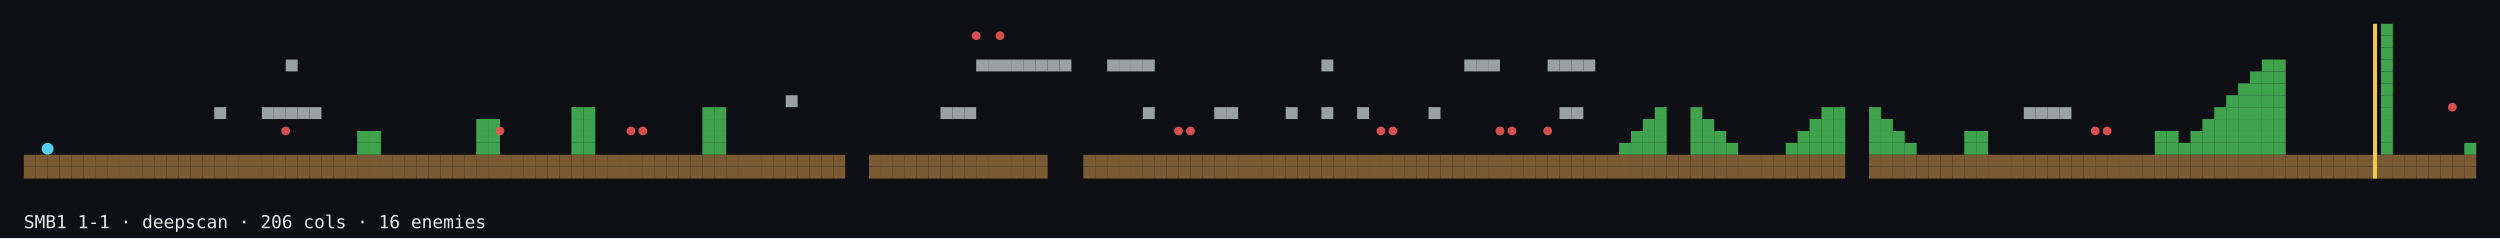
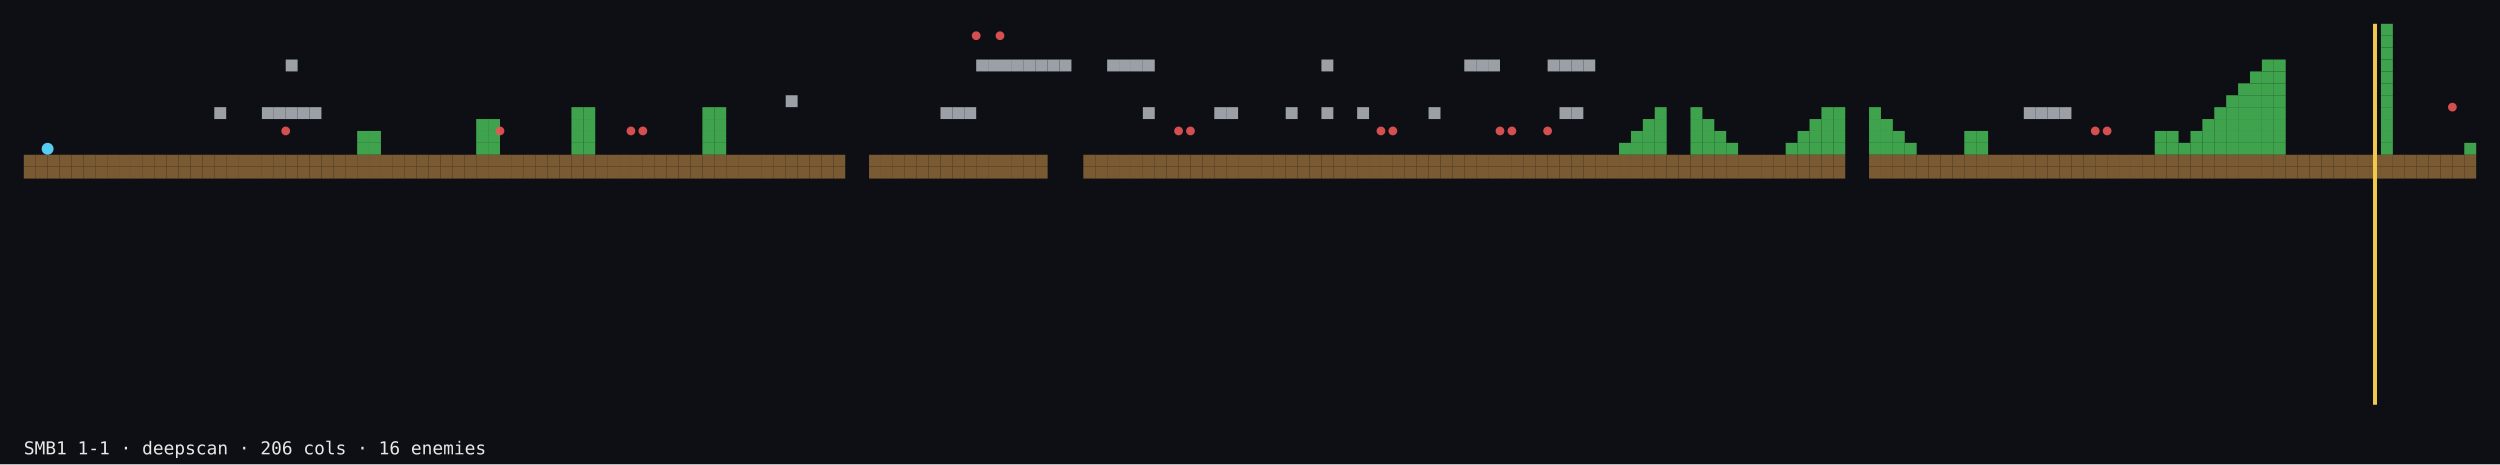
- <svg xmlns="http://www.w3.org/2000/svg" width="1260" height="120" viewBox="0 0 1260 120">
+ <svg xmlns="http://www.w3.org/2000/svg" width="1260" height="234" viewBox="0 0 1260 234">
  <rect width="100%" height="100%" fill="#0e0f14" />
  <rect x="12" y="78" width="6" height="6" fill="#7a5a32" />
  <rect x="12" y="84" width="6" height="6" fill="#7a5a32" />
  <rect x="18" y="78" width="6" height="6" fill="#7a5a32" />
  <rect x="18" y="84" width="6" height="6" fill="#7a5a32" />
  <rect x="24" y="78" width="6" height="6" fill="#7a5a32" />
  <rect x="24" y="84" width="6" height="6" fill="#7a5a32" />
  <rect x="30" y="78" width="6" height="6" fill="#7a5a32" />
  <rect x="30" y="84" width="6" height="6" fill="#7a5a32" />
  <rect x="36" y="78" width="6" height="6" fill="#7a5a32" />
  <rect x="36" y="84" width="6" height="6" fill="#7a5a32" />
  <rect x="42" y="78" width="6" height="6" fill="#7a5a32" />
  <rect x="42" y="84" width="6" height="6" fill="#7a5a32" />
  <rect x="48" y="78" width="6" height="6" fill="#7a5a32" />
  <rect x="48" y="84" width="6" height="6" fill="#7a5a32" />
  <rect x="54" y="78" width="6" height="6" fill="#7a5a32" />
  <rect x="54" y="84" width="6" height="6" fill="#7a5a32" />
  <rect x="60" y="78" width="6" height="6" fill="#7a5a32" />
  <rect x="60" y="84" width="6" height="6" fill="#7a5a32" />
  <rect x="66" y="78" width="6" height="6" fill="#7a5a32" />
  <rect x="66" y="84" width="6" height="6" fill="#7a5a32" />
  <rect x="72" y="78" width="6" height="6" fill="#7a5a32" />
  <rect x="72" y="84" width="6" height="6" fill="#7a5a32" />
  <rect x="78" y="78" width="6" height="6" fill="#7a5a32" />
  <rect x="78" y="84" width="6" height="6" fill="#7a5a32" />
  <rect x="84" y="78" width="6" height="6" fill="#7a5a32" />
  <rect x="84" y="84" width="6" height="6" fill="#7a5a32" />
  <rect x="90" y="78" width="6" height="6" fill="#7a5a32" />
  <rect x="90" y="84" width="6" height="6" fill="#7a5a32" />
  <rect x="96" y="78" width="6" height="6" fill="#7a5a32" />
  <rect x="96" y="84" width="6" height="6" fill="#7a5a32" />
  <rect x="102" y="78" width="6" height="6" fill="#7a5a32" />
  <rect x="102" y="84" width="6" height="6" fill="#7a5a32" />
  <rect x="108" y="54" width="6" height="6" fill="#9aa0a6" />
  <rect x="108" y="78" width="6" height="6" fill="#7a5a32" />
  <rect x="108" y="84" width="6" height="6" fill="#7a5a32" />
  <rect x="114" y="78" width="6" height="6" fill="#7a5a32" />
  <rect x="114" y="84" width="6" height="6" fill="#7a5a32" />
  <rect x="120" y="78" width="6" height="6" fill="#7a5a32" />
  <rect x="120" y="84" width="6" height="6" fill="#7a5a32" />
  <rect x="126" y="78" width="6" height="6" fill="#7a5a32" />
  <rect x="126" y="84" width="6" height="6" fill="#7a5a32" />
  <rect x="132" y="54" width="6" height="6" fill="#9aa0a6" />
  <rect x="132" y="78" width="6" height="6" fill="#7a5a32" />
  <rect x="132" y="84" width="6" height="6" fill="#7a5a32" />
  <rect x="138" y="54" width="6" height="6" fill="#9aa0a6" />
  <rect x="138" y="78" width="6" height="6" fill="#7a5a32" />
  <rect x="138" y="84" width="6" height="6" fill="#7a5a32" />
  <rect x="144" y="30" width="6" height="6" fill="#9aa0a6" />
  <rect x="144" y="54" width="6" height="6" fill="#9aa0a6" />
  <rect x="144" y="78" width="6" height="6" fill="#7a5a32" />
  <rect x="144" y="84" width="6" height="6" fill="#7a5a32" />
  <rect x="150" y="54" width="6" height="6" fill="#9aa0a6" />
  <rect x="150" y="78" width="6" height="6" fill="#7a5a32" />
  <rect x="150" y="84" width="6" height="6" fill="#7a5a32" />
  <rect x="156" y="54" width="6" height="6" fill="#9aa0a6" />
  <rect x="156" y="78" width="6" height="6" fill="#7a5a32" />
  <rect x="156" y="84" width="6" height="6" fill="#7a5a32" />
  <rect x="162" y="78" width="6" height="6" fill="#7a5a32" />
  <rect x="162" y="84" width="6" height="6" fill="#7a5a32" />
  <rect x="168" y="78" width="6" height="6" fill="#7a5a32" />
  <rect x="168" y="84" width="6" height="6" fill="#7a5a32" />
  <rect x="174" y="78" width="6" height="6" fill="#7a5a32" />
  <rect x="174" y="84" width="6" height="6" fill="#7a5a32" />
  <rect x="180" y="66" width="6" height="6" fill="#3fa34d" />
  <rect x="180" y="72" width="6" height="6" fill="#3fa34d" />
  <rect x="180" y="78" width="6" height="6" fill="#7a5a32" />
  <rect x="180" y="84" width="6" height="6" fill="#7a5a32" />
  <rect x="186" y="66" width="6" height="6" fill="#3fa34d" />
  <rect x="186" y="72" width="6" height="6" fill="#3fa34d" />
  <rect x="186" y="78" width="6" height="6" fill="#7a5a32" />
  <rect x="186" y="84" width="6" height="6" fill="#7a5a32" />
  <rect x="192" y="78" width="6" height="6" fill="#7a5a32" />
  <rect x="192" y="84" width="6" height="6" fill="#7a5a32" />
  <rect x="198" y="78" width="6" height="6" fill="#7a5a32" />
  <rect x="198" y="84" width="6" height="6" fill="#7a5a32" />
  <rect x="204" y="78" width="6" height="6" fill="#7a5a32" />
  <rect x="204" y="84" width="6" height="6" fill="#7a5a32" />
  <rect x="210" y="78" width="6" height="6" fill="#7a5a32" />
  <rect x="210" y="84" width="6" height="6" fill="#7a5a32" />
  <rect x="216" y="78" width="6" height="6" fill="#7a5a32" />
  <rect x="216" y="84" width="6" height="6" fill="#7a5a32" />
  <rect x="222" y="78" width="6" height="6" fill="#7a5a32" />
  <rect x="222" y="84" width="6" height="6" fill="#7a5a32" />
  <rect x="228" y="78" width="6" height="6" fill="#7a5a32" />
  <rect x="228" y="84" width="6" height="6" fill="#7a5a32" />
  <rect x="234" y="78" width="6" height="6" fill="#7a5a32" />
  <rect x="234" y="84" width="6" height="6" fill="#7a5a32" />
  <rect x="240" y="60" width="6" height="6" fill="#3fa34d" />
  <rect x="240" y="66" width="6" height="6" fill="#3fa34d" />
  <rect x="240" y="72" width="6" height="6" fill="#3fa34d" />
  <rect x="240" y="78" width="6" height="6" fill="#7a5a32" />
  <rect x="240" y="84" width="6" height="6" fill="#7a5a32" />
  <rect x="246" y="60" width="6" height="6" fill="#3fa34d" />
  <rect x="246" y="66" width="6" height="6" fill="#3fa34d" />
  <rect x="246" y="72" width="6" height="6" fill="#3fa34d" />
  <rect x="246" y="78" width="6" height="6" fill="#7a5a32" />
  <rect x="246" y="84" width="6" height="6" fill="#7a5a32" />
  <rect x="252" y="78" width="6" height="6" fill="#7a5a32" />
  <rect x="252" y="84" width="6" height="6" fill="#7a5a32" />
  <rect x="258" y="78" width="6" height="6" fill="#7a5a32" />
  <rect x="258" y="84" width="6" height="6" fill="#7a5a32" />
  <rect x="264" y="78" width="6" height="6" fill="#7a5a32" />
  <rect x="264" y="84" width="6" height="6" fill="#7a5a32" />
  <rect x="270" y="78" width="6" height="6" fill="#7a5a32" />
  <rect x="270" y="84" width="6" height="6" fill="#7a5a32" />
  <rect x="276" y="78" width="6" height="6" fill="#7a5a32" />
  <rect x="276" y="84" width="6" height="6" fill="#7a5a32" />
  <rect x="282" y="78" width="6" height="6" fill="#7a5a32" />
  <rect x="282" y="84" width="6" height="6" fill="#7a5a32" />
  <rect x="288" y="54" width="6" height="6" fill="#3fa34d" />
  <rect x="288" y="60" width="6" height="6" fill="#3fa34d" />
  <rect x="288" y="66" width="6" height="6" fill="#3fa34d" />
  <rect x="288" y="72" width="6" height="6" fill="#3fa34d" />
  <rect x="288" y="78" width="6" height="6" fill="#7a5a32" />
  <rect x="288" y="84" width="6" height="6" fill="#7a5a32" />
  <rect x="294" y="54" width="6" height="6" fill="#3fa34d" />
  <rect x="294" y="60" width="6" height="6" fill="#3fa34d" />
  <rect x="294" y="66" width="6" height="6" fill="#3fa34d" />
  <rect x="294" y="72" width="6" height="6" fill="#3fa34d" />
  <rect x="294" y="78" width="6" height="6" fill="#7a5a32" />
  <rect x="294" y="84" width="6" height="6" fill="#7a5a32" />
  <rect x="300" y="78" width="6" height="6" fill="#7a5a32" />
  <rect x="300" y="84" width="6" height="6" fill="#7a5a32" />
  <rect x="306" y="78" width="6" height="6" fill="#7a5a32" />
  <rect x="306" y="84" width="6" height="6" fill="#7a5a32" />
  <rect x="312" y="78" width="6" height="6" fill="#7a5a32" />
  <rect x="312" y="84" width="6" height="6" fill="#7a5a32" />
  <rect x="318" y="78" width="6" height="6" fill="#7a5a32" />
  <rect x="318" y="84" width="6" height="6" fill="#7a5a32" />
  <rect x="324" y="78" width="6" height="6" fill="#7a5a32" />
  <rect x="324" y="84" width="6" height="6" fill="#7a5a32" />
  <rect x="330" y="78" width="6" height="6" fill="#7a5a32" />
  <rect x="330" y="84" width="6" height="6" fill="#7a5a32" />
  <rect x="336" y="78" width="6" height="6" fill="#7a5a32" />
  <rect x="336" y="84" width="6" height="6" fill="#7a5a32" />
  <rect x="342" y="78" width="6" height="6" fill="#7a5a32" />
  <rect x="342" y="84" width="6" height="6" fill="#7a5a32" />
  <rect x="348" y="78" width="6" height="6" fill="#7a5a32" />
  <rect x="348" y="84" width="6" height="6" fill="#7a5a32" />
  <rect x="354" y="54" width="6" height="6" fill="#3fa34d" />
  <rect x="354" y="60" width="6" height="6" fill="#3fa34d" />
  <rect x="354" y="66" width="6" height="6" fill="#3fa34d" />
  <rect x="354" y="72" width="6" height="6" fill="#3fa34d" />
  <rect x="354" y="78" width="6" height="6" fill="#7a5a32" />
  <rect x="354" y="84" width="6" height="6" fill="#7a5a32" />
  <rect x="360" y="54" width="6" height="6" fill="#3fa34d" />
  <rect x="360" y="60" width="6" height="6" fill="#3fa34d" />
  <rect x="360" y="66" width="6" height="6" fill="#3fa34d" />
  <rect x="360" y="72" width="6" height="6" fill="#3fa34d" />
  <rect x="360" y="78" width="6" height="6" fill="#7a5a32" />
  <rect x="360" y="84" width="6" height="6" fill="#7a5a32" />
  <rect x="366" y="78" width="6" height="6" fill="#7a5a32" />
  <rect x="366" y="84" width="6" height="6" fill="#7a5a32" />
  <rect x="372" y="78" width="6" height="6" fill="#7a5a32" />
  <rect x="372" y="84" width="6" height="6" fill="#7a5a32" />
  <rect x="378" y="78" width="6" height="6" fill="#7a5a32" />
  <rect x="378" y="84" width="6" height="6" fill="#7a5a32" />
  <rect x="384" y="78" width="6" height="6" fill="#7a5a32" />
  <rect x="384" y="84" width="6" height="6" fill="#7a5a32" />
  <rect x="390" y="78" width="6" height="6" fill="#7a5a32" />
  <rect x="390" y="84" width="6" height="6" fill="#7a5a32" />
  <rect x="396" y="48" width="6" height="6" fill="#9aa0a6" />
  <rect x="396" y="78" width="6" height="6" fill="#7a5a32" />
  <rect x="396" y="84" width="6" height="6" fill="#7a5a32" />
  <rect x="402" y="78" width="6" height="6" fill="#7a5a32" />
  <rect x="402" y="84" width="6" height="6" fill="#7a5a32" />
  <rect x="408" y="78" width="6" height="6" fill="#7a5a32" />
  <rect x="408" y="84" width="6" height="6" fill="#7a5a32" />
  <rect x="414" y="78" width="6" height="6" fill="#7a5a32" />
  <rect x="414" y="84" width="6" height="6" fill="#7a5a32" />
  <rect x="420" y="78" width="6" height="6" fill="#7a5a32" />
  <rect x="420" y="84" width="6" height="6" fill="#7a5a32" />
  <rect x="438" y="78" width="6" height="6" fill="#7a5a32" />
  <rect x="438" y="84" width="6" height="6" fill="#7a5a32" />
  <rect x="444" y="78" width="6" height="6" fill="#7a5a32" />
  <rect x="444" y="84" width="6" height="6" fill="#7a5a32" />
  <rect x="450" y="78" width="6" height="6" fill="#7a5a32" />
  <rect x="450" y="84" width="6" height="6" fill="#7a5a32" />
  <rect x="456" y="78" width="6" height="6" fill="#7a5a32" />
  <rect x="456" y="84" width="6" height="6" fill="#7a5a32" />
  <rect x="462" y="78" width="6" height="6" fill="#7a5a32" />
  <rect x="462" y="84" width="6" height="6" fill="#7a5a32" />
  <rect x="468" y="78" width="6" height="6" fill="#7a5a32" />
  <rect x="468" y="84" width="6" height="6" fill="#7a5a32" />
  <rect x="474" y="54" width="6" height="6" fill="#9aa0a6" />
  <rect x="474" y="78" width="6" height="6" fill="#7a5a32" />
  <rect x="474" y="84" width="6" height="6" fill="#7a5a32" />
  <rect x="480" y="54" width="6" height="6" fill="#9aa0a6" />
  <rect x="480" y="78" width="6" height="6" fill="#7a5a32" />
  <rect x="480" y="84" width="6" height="6" fill="#7a5a32" />
  <rect x="486" y="54" width="6" height="6" fill="#9aa0a6" />
  <rect x="486" y="78" width="6" height="6" fill="#7a5a32" />
  <rect x="486" y="84" width="6" height="6" fill="#7a5a32" />
  <rect x="492" y="30" width="6" height="6" fill="#9aa0a6" />
  <rect x="492" y="78" width="6" height="6" fill="#7a5a32" />
  <rect x="492" y="84" width="6" height="6" fill="#7a5a32" />
  <rect x="498" y="30" width="6" height="6" fill="#9aa0a6" />
  <rect x="498" y="78" width="6" height="6" fill="#7a5a32" />
  <rect x="498" y="84" width="6" height="6" fill="#7a5a32" />
  <rect x="504" y="30" width="6" height="6" fill="#9aa0a6" />
  <rect x="504" y="78" width="6" height="6" fill="#7a5a32" />
  <rect x="504" y="84" width="6" height="6" fill="#7a5a32" />
  <rect x="510" y="30" width="6" height="6" fill="#9aa0a6" />
  <rect x="510" y="78" width="6" height="6" fill="#7a5a32" />
  <rect x="510" y="84" width="6" height="6" fill="#7a5a32" />
  <rect x="516" y="30" width="6" height="6" fill="#9aa0a6" />
  <rect x="516" y="78" width="6" height="6" fill="#7a5a32" />
  <rect x="516" y="84" width="6" height="6" fill="#7a5a32" />
  <rect x="522" y="30" width="6" height="6" fill="#9aa0a6" />
  <rect x="522" y="78" width="6" height="6" fill="#7a5a32" />
  <rect x="522" y="84" width="6" height="6" fill="#7a5a32" />
  <rect x="528" y="30" width="6" height="6" fill="#9aa0a6" />
  <rect x="534" y="30" width="6" height="6" fill="#9aa0a6" />
  <rect x="546" y="78" width="6" height="6" fill="#7a5a32" />
  <rect x="546" y="84" width="6" height="6" fill="#7a5a32" />
  <rect x="552" y="78" width="6" height="6" fill="#7a5a32" />
  <rect x="552" y="84" width="6" height="6" fill="#7a5a32" />
  <rect x="558" y="30" width="6" height="6" fill="#9aa0a6" />
  <rect x="558" y="78" width="6" height="6" fill="#7a5a32" />
  <rect x="558" y="84" width="6" height="6" fill="#7a5a32" />
  <rect x="564" y="30" width="6" height="6" fill="#9aa0a6" />
  <rect x="564" y="78" width="6" height="6" fill="#7a5a32" />
  <rect x="564" y="84" width="6" height="6" fill="#7a5a32" />
  <rect x="570" y="30" width="6" height="6" fill="#9aa0a6" />
  <rect x="570" y="78" width="6" height="6" fill="#7a5a32" />
  <rect x="570" y="84" width="6" height="6" fill="#7a5a32" />
  <rect x="576" y="30" width="6" height="6" fill="#9aa0a6" />
  <rect x="576" y="54" width="6" height="6" fill="#9aa0a6" />
  <rect x="576" y="78" width="6" height="6" fill="#7a5a32" />
  <rect x="576" y="84" width="6" height="6" fill="#7a5a32" />
  <rect x="582" y="78" width="6" height="6" fill="#7a5a32" />
  <rect x="582" y="84" width="6" height="6" fill="#7a5a32" />
  <rect x="588" y="78" width="6" height="6" fill="#7a5a32" />
  <rect x="588" y="84" width="6" height="6" fill="#7a5a32" />
  <rect x="594" y="78" width="6" height="6" fill="#7a5a32" />
  <rect x="594" y="84" width="6" height="6" fill="#7a5a32" />
  <rect x="600" y="78" width="6" height="6" fill="#7a5a32" />
  <rect x="600" y="84" width="6" height="6" fill="#7a5a32" />
  <rect x="606" y="78" width="6" height="6" fill="#7a5a32" />
  <rect x="606" y="84" width="6" height="6" fill="#7a5a32" />
  <rect x="612" y="54" width="6" height="6" fill="#9aa0a6" />
  <rect x="612" y="78" width="6" height="6" fill="#7a5a32" />
  <rect x="612" y="84" width="6" height="6" fill="#7a5a32" />
  <rect x="618" y="54" width="6" height="6" fill="#9aa0a6" />
  <rect x="618" y="78" width="6" height="6" fill="#7a5a32" />
  <rect x="618" y="84" width="6" height="6" fill="#7a5a32" />
  <rect x="624" y="78" width="6" height="6" fill="#7a5a32" />
  <rect x="624" y="84" width="6" height="6" fill="#7a5a32" />
  <rect x="630" y="78" width="6" height="6" fill="#7a5a32" />
  <rect x="630" y="84" width="6" height="6" fill="#7a5a32" />
  <rect x="636" y="78" width="6" height="6" fill="#7a5a32" />
  <rect x="636" y="84" width="6" height="6" fill="#7a5a32" />
  <rect x="642" y="78" width="6" height="6" fill="#7a5a32" />
  <rect x="642" y="84" width="6" height="6" fill="#7a5a32" />
  <rect x="648" y="54" width="6" height="6" fill="#9aa0a6" />
  <rect x="648" y="78" width="6" height="6" fill="#7a5a32" />
  <rect x="648" y="84" width="6" height="6" fill="#7a5a32" />
  <rect x="654" y="78" width="6" height="6" fill="#7a5a32" />
  <rect x="654" y="84" width="6" height="6" fill="#7a5a32" />
  <rect x="660" y="78" width="6" height="6" fill="#7a5a32" />
  <rect x="660" y="84" width="6" height="6" fill="#7a5a32" />
  <rect x="666" y="30" width="6" height="6" fill="#9aa0a6" />
  <rect x="666" y="54" width="6" height="6" fill="#9aa0a6" />
  <rect x="666" y="78" width="6" height="6" fill="#7a5a32" />
  <rect x="666" y="84" width="6" height="6" fill="#7a5a32" />
  <rect x="672" y="78" width="6" height="6" fill="#7a5a32" />
  <rect x="672" y="84" width="6" height="6" fill="#7a5a32" />
  <rect x="678" y="78" width="6" height="6" fill="#7a5a32" />
  <rect x="678" y="84" width="6" height="6" fill="#7a5a32" />
  <rect x="684" y="54" width="6" height="6" fill="#9aa0a6" />
  <rect x="684" y="78" width="6" height="6" fill="#7a5a32" />
  <rect x="684" y="84" width="6" height="6" fill="#7a5a32" />
  <rect x="690" y="78" width="6" height="6" fill="#7a5a32" />
  <rect x="690" y="84" width="6" height="6" fill="#7a5a32" />
  <rect x="696" y="78" width="6" height="6" fill="#7a5a32" />
  <rect x="696" y="84" width="6" height="6" fill="#7a5a32" />
  <rect x="702" y="78" width="6" height="6" fill="#7a5a32" />
  <rect x="702" y="84" width="6" height="6" fill="#7a5a32" />
  <rect x="708" y="78" width="6" height="6" fill="#7a5a32" />
  <rect x="708" y="84" width="6" height="6" fill="#7a5a32" />
  <rect x="714" y="78" width="6" height="6" fill="#7a5a32" />
  <rect x="714" y="84" width="6" height="6" fill="#7a5a32" />
  <rect x="720" y="54" width="6" height="6" fill="#9aa0a6" />
  <rect x="720" y="78" width="6" height="6" fill="#7a5a32" />
  <rect x="720" y="84" width="6" height="6" fill="#7a5a32" />
  <rect x="726" y="78" width="6" height="6" fill="#7a5a32" />
  <rect x="726" y="84" width="6" height="6" fill="#7a5a32" />
  <rect x="732" y="78" width="6" height="6" fill="#7a5a32" />
  <rect x="732" y="84" width="6" height="6" fill="#7a5a32" />
  <rect x="738" y="30" width="6" height="6" fill="#9aa0a6" />
  <rect x="738" y="78" width="6" height="6" fill="#7a5a32" />
  <rect x="738" y="84" width="6" height="6" fill="#7a5a32" />
  <rect x="744" y="30" width="6" height="6" fill="#9aa0a6" />
  <rect x="744" y="78" width="6" height="6" fill="#7a5a32" />
  <rect x="744" y="84" width="6" height="6" fill="#7a5a32" />
  <rect x="750" y="30" width="6" height="6" fill="#9aa0a6" />
  <rect x="750" y="78" width="6" height="6" fill="#7a5a32" />
  <rect x="750" y="84" width="6" height="6" fill="#7a5a32" />
  <rect x="756" y="78" width="6" height="6" fill="#7a5a32" />
  <rect x="756" y="84" width="6" height="6" fill="#7a5a32" />
  <rect x="762" y="78" width="6" height="6" fill="#7a5a32" />
  <rect x="762" y="84" width="6" height="6" fill="#7a5a32" />
  <rect x="768" y="78" width="6" height="6" fill="#7a5a32" />
  <rect x="768" y="84" width="6" height="6" fill="#7a5a32" />
  <rect x="774" y="78" width="6" height="6" fill="#7a5a32" />
  <rect x="774" y="84" width="6" height="6" fill="#7a5a32" />
  <rect x="780" y="30" width="6" height="6" fill="#9aa0a6" />
  <rect x="780" y="78" width="6" height="6" fill="#7a5a32" />
  <rect x="780" y="84" width="6" height="6" fill="#7a5a32" />
  <rect x="786" y="30" width="6" height="6" fill="#9aa0a6" />
  <rect x="786" y="54" width="6" height="6" fill="#9aa0a6" />
  <rect x="786" y="78" width="6" height="6" fill="#7a5a32" />
  <rect x="786" y="84" width="6" height="6" fill="#7a5a32" />
  <rect x="792" y="30" width="6" height="6" fill="#9aa0a6" />
  <rect x="792" y="54" width="6" height="6" fill="#9aa0a6" />
  <rect x="792" y="78" width="6" height="6" fill="#7a5a32" />
  <rect x="792" y="84" width="6" height="6" fill="#7a5a32" />
  <rect x="798" y="30" width="6" height="6" fill="#9aa0a6" />
  <rect x="798" y="78" width="6" height="6" fill="#7a5a32" />
  <rect x="798" y="84" width="6" height="6" fill="#7a5a32" />
  <rect x="804" y="78" width="6" height="6" fill="#7a5a32" />
  <rect x="804" y="84" width="6" height="6" fill="#7a5a32" />
  <rect x="810" y="78" width="6" height="6" fill="#7a5a32" />
  <rect x="810" y="84" width="6" height="6" fill="#7a5a32" />
  <rect x="816" y="72" width="6" height="6" fill="#3fa34d" />
  <rect x="816" y="78" width="6" height="6" fill="#7a5a32" />
  <rect x="816" y="84" width="6" height="6" fill="#7a5a32" />
  <rect x="822" y="66" width="6" height="6" fill="#3fa34d" />
  <rect x="822" y="72" width="6" height="6" fill="#3fa34d" />
  <rect x="822" y="78" width="6" height="6" fill="#7a5a32" />
  <rect x="822" y="84" width="6" height="6" fill="#7a5a32" />
  <rect x="828" y="60" width="6" height="6" fill="#3fa34d" />
  <rect x="828" y="66" width="6" height="6" fill="#3fa34d" />
  <rect x="828" y="72" width="6" height="6" fill="#3fa34d" />
  <rect x="828" y="78" width="6" height="6" fill="#7a5a32" />
  <rect x="828" y="84" width="6" height="6" fill="#7a5a32" />
  <rect x="834" y="54" width="6" height="6" fill="#3fa34d" />
  <rect x="834" y="60" width="6" height="6" fill="#3fa34d" />
  <rect x="834" y="66" width="6" height="6" fill="#3fa34d" />
  <rect x="834" y="72" width="6" height="6" fill="#3fa34d" />
  <rect x="834" y="78" width="6" height="6" fill="#7a5a32" />
  <rect x="834" y="84" width="6" height="6" fill="#7a5a32" />
  <rect x="840" y="78" width="6" height="6" fill="#7a5a32" />
  <rect x="840" y="84" width="6" height="6" fill="#7a5a32" />
  <rect x="846" y="78" width="6" height="6" fill="#7a5a32" />
  <rect x="846" y="84" width="6" height="6" fill="#7a5a32" />
  <rect x="852" y="54" width="6" height="6" fill="#3fa34d" />
  <rect x="852" y="60" width="6" height="6" fill="#3fa34d" />
  <rect x="852" y="66" width="6" height="6" fill="#3fa34d" />
  <rect x="852" y="72" width="6" height="6" fill="#3fa34d" />
  <rect x="852" y="78" width="6" height="6" fill="#7a5a32" />
  <rect x="852" y="84" width="6" height="6" fill="#7a5a32" />
  <rect x="858" y="60" width="6" height="6" fill="#3fa34d" />
  <rect x="858" y="66" width="6" height="6" fill="#3fa34d" />
  <rect x="858" y="72" width="6" height="6" fill="#3fa34d" />
  <rect x="858" y="78" width="6" height="6" fill="#7a5a32" />
  <rect x="858" y="84" width="6" height="6" fill="#7a5a32" />
  <rect x="864" y="66" width="6" height="6" fill="#3fa34d" />
  <rect x="864" y="72" width="6" height="6" fill="#3fa34d" />
  <rect x="864" y="78" width="6" height="6" fill="#7a5a32" />
  <rect x="864" y="84" width="6" height="6" fill="#7a5a32" />
  <rect x="870" y="72" width="6" height="6" fill="#3fa34d" />
  <rect x="870" y="78" width="6" height="6" fill="#7a5a32" />
  <rect x="870" y="84" width="6" height="6" fill="#7a5a32" />
  <rect x="876" y="78" width="6" height="6" fill="#7a5a32" />
  <rect x="876" y="84" width="6" height="6" fill="#7a5a32" />
  <rect x="882" y="78" width="6" height="6" fill="#7a5a32" />
  <rect x="882" y="84" width="6" height="6" fill="#7a5a32" />
  <rect x="888" y="78" width="6" height="6" fill="#7a5a32" />
  <rect x="888" y="84" width="6" height="6" fill="#7a5a32" />
  <rect x="894" y="78" width="6" height="6" fill="#7a5a32" />
  <rect x="894" y="84" width="6" height="6" fill="#7a5a32" />
  <rect x="900" y="72" width="6" height="6" fill="#3fa34d" />
  <rect x="900" y="78" width="6" height="6" fill="#7a5a32" />
  <rect x="900" y="84" width="6" height="6" fill="#7a5a32" />
  <rect x="906" y="66" width="6" height="6" fill="#3fa34d" />
  <rect x="906" y="72" width="6" height="6" fill="#3fa34d" />
  <rect x="906" y="78" width="6" height="6" fill="#7a5a32" />
  <rect x="906" y="84" width="6" height="6" fill="#7a5a32" />
  <rect x="912" y="60" width="6" height="6" fill="#3fa34d" />
  <rect x="912" y="66" width="6" height="6" fill="#3fa34d" />
  <rect x="912" y="72" width="6" height="6" fill="#3fa34d" />
  <rect x="912" y="78" width="6" height="6" fill="#7a5a32" />
  <rect x="912" y="84" width="6" height="6" fill="#7a5a32" />
  <rect x="918" y="54" width="6" height="6" fill="#3fa34d" />
  <rect x="918" y="60" width="6" height="6" fill="#3fa34d" />
  <rect x="918" y="66" width="6" height="6" fill="#3fa34d" />
  <rect x="918" y="72" width="6" height="6" fill="#3fa34d" />
  <rect x="918" y="78" width="6" height="6" fill="#7a5a32" />
  <rect x="918" y="84" width="6" height="6" fill="#7a5a32" />
  <rect x="924" y="54" width="6" height="6" fill="#3fa34d" />
  <rect x="924" y="60" width="6" height="6" fill="#3fa34d" />
  <rect x="924" y="66" width="6" height="6" fill="#3fa34d" />
  <rect x="924" y="72" width="6" height="6" fill="#3fa34d" />
  <rect x="924" y="78" width="6" height="6" fill="#7a5a32" />
  <rect x="924" y="84" width="6" height="6" fill="#7a5a32" />
  <rect x="942" y="54" width="6" height="6" fill="#3fa34d" />
  <rect x="942" y="60" width="6" height="6" fill="#3fa34d" />
  <rect x="942" y="66" width="6" height="6" fill="#3fa34d" />
  <rect x="942" y="72" width="6" height="6" fill="#3fa34d" />
  <rect x="942" y="78" width="6" height="6" fill="#7a5a32" />
  <rect x="942" y="84" width="6" height="6" fill="#7a5a32" />
  <rect x="948" y="60" width="6" height="6" fill="#3fa34d" />
  <rect x="948" y="66" width="6" height="6" fill="#3fa34d" />
  <rect x="948" y="72" width="6" height="6" fill="#3fa34d" />
  <rect x="948" y="78" width="6" height="6" fill="#7a5a32" />
  <rect x="948" y="84" width="6" height="6" fill="#7a5a32" />
  <rect x="954" y="66" width="6" height="6" fill="#3fa34d" />
  <rect x="954" y="72" width="6" height="6" fill="#3fa34d" />
  <rect x="954" y="78" width="6" height="6" fill="#7a5a32" />
  <rect x="954" y="84" width="6" height="6" fill="#7a5a32" />
  <rect x="960" y="72" width="6" height="6" fill="#3fa34d" />
  <rect x="960" y="78" width="6" height="6" fill="#7a5a32" />
  <rect x="960" y="84" width="6" height="6" fill="#7a5a32" />
  <rect x="966" y="78" width="6" height="6" fill="#7a5a32" />
  <rect x="966" y="84" width="6" height="6" fill="#7a5a32" />
  <rect x="972" y="78" width="6" height="6" fill="#7a5a32" />
  <rect x="972" y="84" width="6" height="6" fill="#7a5a32" />
  <rect x="978" y="78" width="6" height="6" fill="#7a5a32" />
  <rect x="978" y="84" width="6" height="6" fill="#7a5a32" />
  <rect x="984" y="78" width="6" height="6" fill="#7a5a32" />
  <rect x="984" y="84" width="6" height="6" fill="#7a5a32" />
  <rect x="990" y="66" width="6" height="6" fill="#3fa34d" />
  <rect x="990" y="72" width="6" height="6" fill="#3fa34d" />
  <rect x="990" y="78" width="6" height="6" fill="#7a5a32" />
  <rect x="990" y="84" width="6" height="6" fill="#7a5a32" />
  <rect x="996" y="66" width="6" height="6" fill="#3fa34d" />
  <rect x="996" y="72" width="6" height="6" fill="#3fa34d" />
  <rect x="996" y="78" width="6" height="6" fill="#7a5a32" />
  <rect x="996" y="84" width="6" height="6" fill="#7a5a32" />
  <rect x="1002" y="78" width="6" height="6" fill="#7a5a32" />
  <rect x="1002" y="84" width="6" height="6" fill="#7a5a32" />
  <rect x="1008" y="78" width="6" height="6" fill="#7a5a32" />
  <rect x="1008" y="84" width="6" height="6" fill="#7a5a32" />
  <rect x="1014" y="78" width="6" height="6" fill="#7a5a32" />
  <rect x="1014" y="84" width="6" height="6" fill="#7a5a32" />
  <rect x="1020" y="54" width="6" height="6" fill="#9aa0a6" />
  <rect x="1020" y="78" width="6" height="6" fill="#7a5a32" />
  <rect x="1020" y="84" width="6" height="6" fill="#7a5a32" />
  <rect x="1026" y="54" width="6" height="6" fill="#9aa0a6" />
  <rect x="1026" y="78" width="6" height="6" fill="#7a5a32" />
  <rect x="1026" y="84" width="6" height="6" fill="#7a5a32" />
  <rect x="1032" y="54" width="6" height="6" fill="#9aa0a6" />
  <rect x="1032" y="78" width="6" height="6" fill="#7a5a32" />
  <rect x="1032" y="84" width="6" height="6" fill="#7a5a32" />
  <rect x="1038" y="54" width="6" height="6" fill="#9aa0a6" />
  <rect x="1038" y="78" width="6" height="6" fill="#7a5a32" />
  <rect x="1038" y="84" width="6" height="6" fill="#7a5a32" />
  <rect x="1044" y="78" width="6" height="6" fill="#7a5a32" />
  <rect x="1044" y="84" width="6" height="6" fill="#7a5a32" />
  <rect x="1050" y="78" width="6" height="6" fill="#7a5a32" />
  <rect x="1050" y="84" width="6" height="6" fill="#7a5a32" />
  <rect x="1056" y="78" width="6" height="6" fill="#7a5a32" />
  <rect x="1056" y="84" width="6" height="6" fill="#7a5a32" />
  <rect x="1062" y="78" width="6" height="6" fill="#7a5a32" />
  <rect x="1062" y="84" width="6" height="6" fill="#7a5a32" />
  <rect x="1068" y="78" width="6" height="6" fill="#7a5a32" />
  <rect x="1068" y="84" width="6" height="6" fill="#7a5a32" />
  <rect x="1074" y="78" width="6" height="6" fill="#7a5a32" />
  <rect x="1074" y="84" width="6" height="6" fill="#7a5a32" />
  <rect x="1080" y="78" width="6" height="6" fill="#7a5a32" />
  <rect x="1080" y="84" width="6" height="6" fill="#7a5a32" />
  <rect x="1086" y="66" width="6" height="6" fill="#3fa34d" />
  <rect x="1086" y="72" width="6" height="6" fill="#3fa34d" />
  <rect x="1086" y="78" width="6" height="6" fill="#7a5a32" />
  <rect x="1086" y="84" width="6" height="6" fill="#7a5a32" />
  <rect x="1092" y="66" width="6" height="6" fill="#3fa34d" />
  <rect x="1092" y="72" width="6" height="6" fill="#3fa34d" />
  <rect x="1092" y="78" width="6" height="6" fill="#7a5a32" />
  <rect x="1092" y="84" width="6" height="6" fill="#7a5a32" />
  <rect x="1098" y="72" width="6" height="6" fill="#3fa34d" />
  <rect x="1098" y="78" width="6" height="6" fill="#7a5a32" />
  <rect x="1098" y="84" width="6" height="6" fill="#7a5a32" />
  <rect x="1104" y="66" width="6" height="6" fill="#3fa34d" />
  <rect x="1104" y="72" width="6" height="6" fill="#3fa34d" />
  <rect x="1104" y="78" width="6" height="6" fill="#7a5a32" />
  <rect x="1104" y="84" width="6" height="6" fill="#7a5a32" />
  <rect x="1110" y="60" width="6" height="6" fill="#3fa34d" />
  <rect x="1110" y="66" width="6" height="6" fill="#3fa34d" />
  <rect x="1110" y="72" width="6" height="6" fill="#3fa34d" />
  <rect x="1110" y="78" width="6" height="6" fill="#7a5a32" />
  <rect x="1110" y="84" width="6" height="6" fill="#7a5a32" />
  <rect x="1116" y="54" width="6" height="6" fill="#3fa34d" />
  <rect x="1116" y="60" width="6" height="6" fill="#3fa34d" />
  <rect x="1116" y="66" width="6" height="6" fill="#3fa34d" />
  <rect x="1116" y="72" width="6" height="6" fill="#3fa34d" />
  <rect x="1116" y="78" width="6" height="6" fill="#7a5a32" />
  <rect x="1116" y="84" width="6" height="6" fill="#7a5a32" />
  <rect x="1122" y="48" width="6" height="6" fill="#3fa34d" />
  <rect x="1122" y="54" width="6" height="6" fill="#3fa34d" />
  <rect x="1122" y="60" width="6" height="6" fill="#3fa34d" />
  <rect x="1122" y="66" width="6" height="6" fill="#3fa34d" />
  <rect x="1122" y="72" width="6" height="6" fill="#3fa34d" />
  <rect x="1122" y="78" width="6" height="6" fill="#7a5a32" />
  <rect x="1122" y="84" width="6" height="6" fill="#7a5a32" />
  <rect x="1128" y="42" width="6" height="6" fill="#3fa34d" />
  <rect x="1128" y="48" width="6" height="6" fill="#3fa34d" />
  <rect x="1128" y="54" width="6" height="6" fill="#3fa34d" />
  <rect x="1128" y="60" width="6" height="6" fill="#3fa34d" />
  <rect x="1128" y="66" width="6" height="6" fill="#3fa34d" />
  <rect x="1128" y="72" width="6" height="6" fill="#3fa34d" />
  <rect x="1128" y="78" width="6" height="6" fill="#7a5a32" />
  <rect x="1128" y="84" width="6" height="6" fill="#7a5a32" />
  <rect x="1134" y="36" width="6" height="6" fill="#3fa34d" />
  <rect x="1134" y="42" width="6" height="6" fill="#3fa34d" />
  <rect x="1134" y="48" width="6" height="6" fill="#3fa34d" />
  <rect x="1134" y="54" width="6" height="6" fill="#3fa34d" />
  <rect x="1134" y="60" width="6" height="6" fill="#3fa34d" />
  <rect x="1134" y="66" width="6" height="6" fill="#3fa34d" />
  <rect x="1134" y="72" width="6" height="6" fill="#3fa34d" />
  <rect x="1134" y="78" width="6" height="6" fill="#7a5a32" />
  <rect x="1134" y="84" width="6" height="6" fill="#7a5a32" />
  <rect x="1140" y="30" width="6" height="6" fill="#3fa34d" />
  <rect x="1140" y="36" width="6" height="6" fill="#3fa34d" />
  <rect x="1140" y="42" width="6" height="6" fill="#3fa34d" />
  <rect x="1140" y="48" width="6" height="6" fill="#3fa34d" />
  <rect x="1140" y="54" width="6" height="6" fill="#3fa34d" />
  <rect x="1140" y="60" width="6" height="6" fill="#3fa34d" />
  <rect x="1140" y="66" width="6" height="6" fill="#3fa34d" />
  <rect x="1140" y="72" width="6" height="6" fill="#3fa34d" />
  <rect x="1140" y="78" width="6" height="6" fill="#7a5a32" />
  <rect x="1140" y="84" width="6" height="6" fill="#7a5a32" />
  <rect x="1146" y="30" width="6" height="6" fill="#3fa34d" />
  <rect x="1146" y="36" width="6" height="6" fill="#3fa34d" />
  <rect x="1146" y="42" width="6" height="6" fill="#3fa34d" />
  <rect x="1146" y="48" width="6" height="6" fill="#3fa34d" />
  <rect x="1146" y="54" width="6" height="6" fill="#3fa34d" />
  <rect x="1146" y="60" width="6" height="6" fill="#3fa34d" />
  <rect x="1146" y="66" width="6" height="6" fill="#3fa34d" />
  <rect x="1146" y="72" width="6" height="6" fill="#3fa34d" />
  <rect x="1146" y="78" width="6" height="6" fill="#7a5a32" />
  <rect x="1146" y="84" width="6" height="6" fill="#7a5a32" />
  <rect x="1152" y="78" width="6" height="6" fill="#7a5a32" />
  <rect x="1152" y="84" width="6" height="6" fill="#7a5a32" />
  <rect x="1158" y="78" width="6" height="6" fill="#7a5a32" />
  <rect x="1158" y="84" width="6" height="6" fill="#7a5a32" />
  <rect x="1164" y="78" width="6" height="6" fill="#7a5a32" />
  <rect x="1164" y="84" width="6" height="6" fill="#7a5a32" />
  <rect x="1170" y="78" width="6" height="6" fill="#7a5a32" />
  <rect x="1170" y="84" width="6" height="6" fill="#7a5a32" />
  <rect x="1176" y="78" width="6" height="6" fill="#7a5a32" />
  <rect x="1176" y="84" width="6" height="6" fill="#7a5a32" />
  <rect x="1182" y="78" width="6" height="6" fill="#7a5a32" />
  <rect x="1182" y="84" width="6" height="6" fill="#7a5a32" />
  <rect x="1188" y="78" width="6" height="6" fill="#7a5a32" />
  <rect x="1188" y="84" width="6" height="6" fill="#7a5a32" />
  <rect x="1194" y="78" width="6" height="6" fill="#7a5a32" />
  <rect x="1194" y="84" width="6" height="6" fill="#7a5a32" />
  <rect x="1200" y="12" width="6" height="6" fill="#3fa34d" />
  <rect x="1200" y="18" width="6" height="6" fill="#3fa34d" />
  <rect x="1200" y="24" width="6" height="6" fill="#3fa34d" />
  <rect x="1200" y="30" width="6" height="6" fill="#3fa34d" />
  <rect x="1200" y="36" width="6" height="6" fill="#3fa34d" />
  <rect x="1200" y="42" width="6" height="6" fill="#3fa34d" />
  <rect x="1200" y="48" width="6" height="6" fill="#3fa34d" />
  <rect x="1200" y="54" width="6" height="6" fill="#3fa34d" />
  <rect x="1200" y="60" width="6" height="6" fill="#3fa34d" />
  <rect x="1200" y="66" width="6" height="6" fill="#3fa34d" />
  <rect x="1200" y="72" width="6" height="6" fill="#3fa34d" />
  <rect x="1200" y="78" width="6" height="6" fill="#7a5a32" />
  <rect x="1200" y="84" width="6" height="6" fill="#7a5a32" />
  <rect x="1206" y="78" width="6" height="6" fill="#7a5a32" />
  <rect x="1206" y="84" width="6" height="6" fill="#7a5a32" />
  <rect x="1212" y="78" width="6" height="6" fill="#7a5a32" />
  <rect x="1212" y="84" width="6" height="6" fill="#7a5a32" />
  <rect x="1218" y="78" width="6" height="6" fill="#7a5a32" />
  <rect x="1218" y="84" width="6" height="6" fill="#7a5a32" />
  <rect x="1224" y="78" width="6" height="6" fill="#7a5a32" />
  <rect x="1224" y="84" width="6" height="6" fill="#7a5a32" />
  <rect x="1230" y="78" width="6" height="6" fill="#7a5a32" />
  <rect x="1230" y="84" width="6" height="6" fill="#7a5a32" />
  <rect x="1236" y="78" width="6" height="6" fill="#7a5a32" />
  <rect x="1236" y="84" width="6" height="6" fill="#7a5a32" />
  <rect x="1242" y="72" width="6" height="6" fill="#3fa34d" />
  <rect x="1242" y="78" width="6" height="6" fill="#7a5a32" />
  <rect x="1242" y="84" width="6" height="6" fill="#7a5a32" />
  <circle cx="144" cy="66" r="2.2" fill="#eb5757" opacity="0.9" />
  <circle cx="252" cy="66" r="2.2" fill="#eb5757" opacity="0.9" />
  <circle cx="318" cy="66" r="2.2" fill="#eb5757" opacity="0.9" />
  <circle cx="324" cy="66" r="2.2" fill="#eb5757" opacity="0.9" />
  <circle cx="492" cy="18" r="2.2" fill="#eb5757" opacity="0.9" />
  <circle cx="504" cy="18" r="2.2" fill="#eb5757" opacity="0.9" />
  <circle cx="594" cy="66" r="2.2" fill="#eb5757" opacity="0.9" />
  <circle cx="600" cy="66" r="2.2" fill="#eb5757" opacity="0.9" />
  <circle cx="696" cy="66" r="2.2" fill="#eb5757" opacity="0.9" />
  <circle cx="702" cy="66" r="2.2" fill="#eb5757" opacity="0.9" />
  <circle cx="756" cy="66" r="2.2" fill="#eb5757" opacity="0.9" />
  <circle cx="762" cy="66" r="2.2" fill="#eb5757" opacity="0.9" />
  <circle cx="780" cy="66" r="2.2" fill="#eb5757" opacity="0.9" />
  <circle cx="1056" cy="66" r="2.2" fill="#eb5757" opacity="0.9" />
  <circle cx="1062" cy="66" r="2.2" fill="#eb5757" opacity="0.9" />
  <circle cx="1236" cy="54" r="2.2" fill="#eb5757" opacity="0.9" />
-   <line x1="1197" y1="12" x2="1197" y2="90" stroke="#f2c94c" stroke-width="2" />
+   <line x1="1197" y1="12" x2="1197" y2="204" stroke="#f2c94c" stroke-width="2" />
  <circle cx="24" cy="75" r="3" fill="#56ccf2" />
-   <text x="12" y="115" fill="#e8e8e8" font-family="monospace" font-size="9">SMB1 1-1 · deepscan · 206 cols · 16 enemies</text>
+   <text x="12" y="229" fill="#e8e8e8" font-family="monospace" font-size="9">SMB1 1-1 · deepscan · 206 cols · 16 enemies</text>
</svg>
